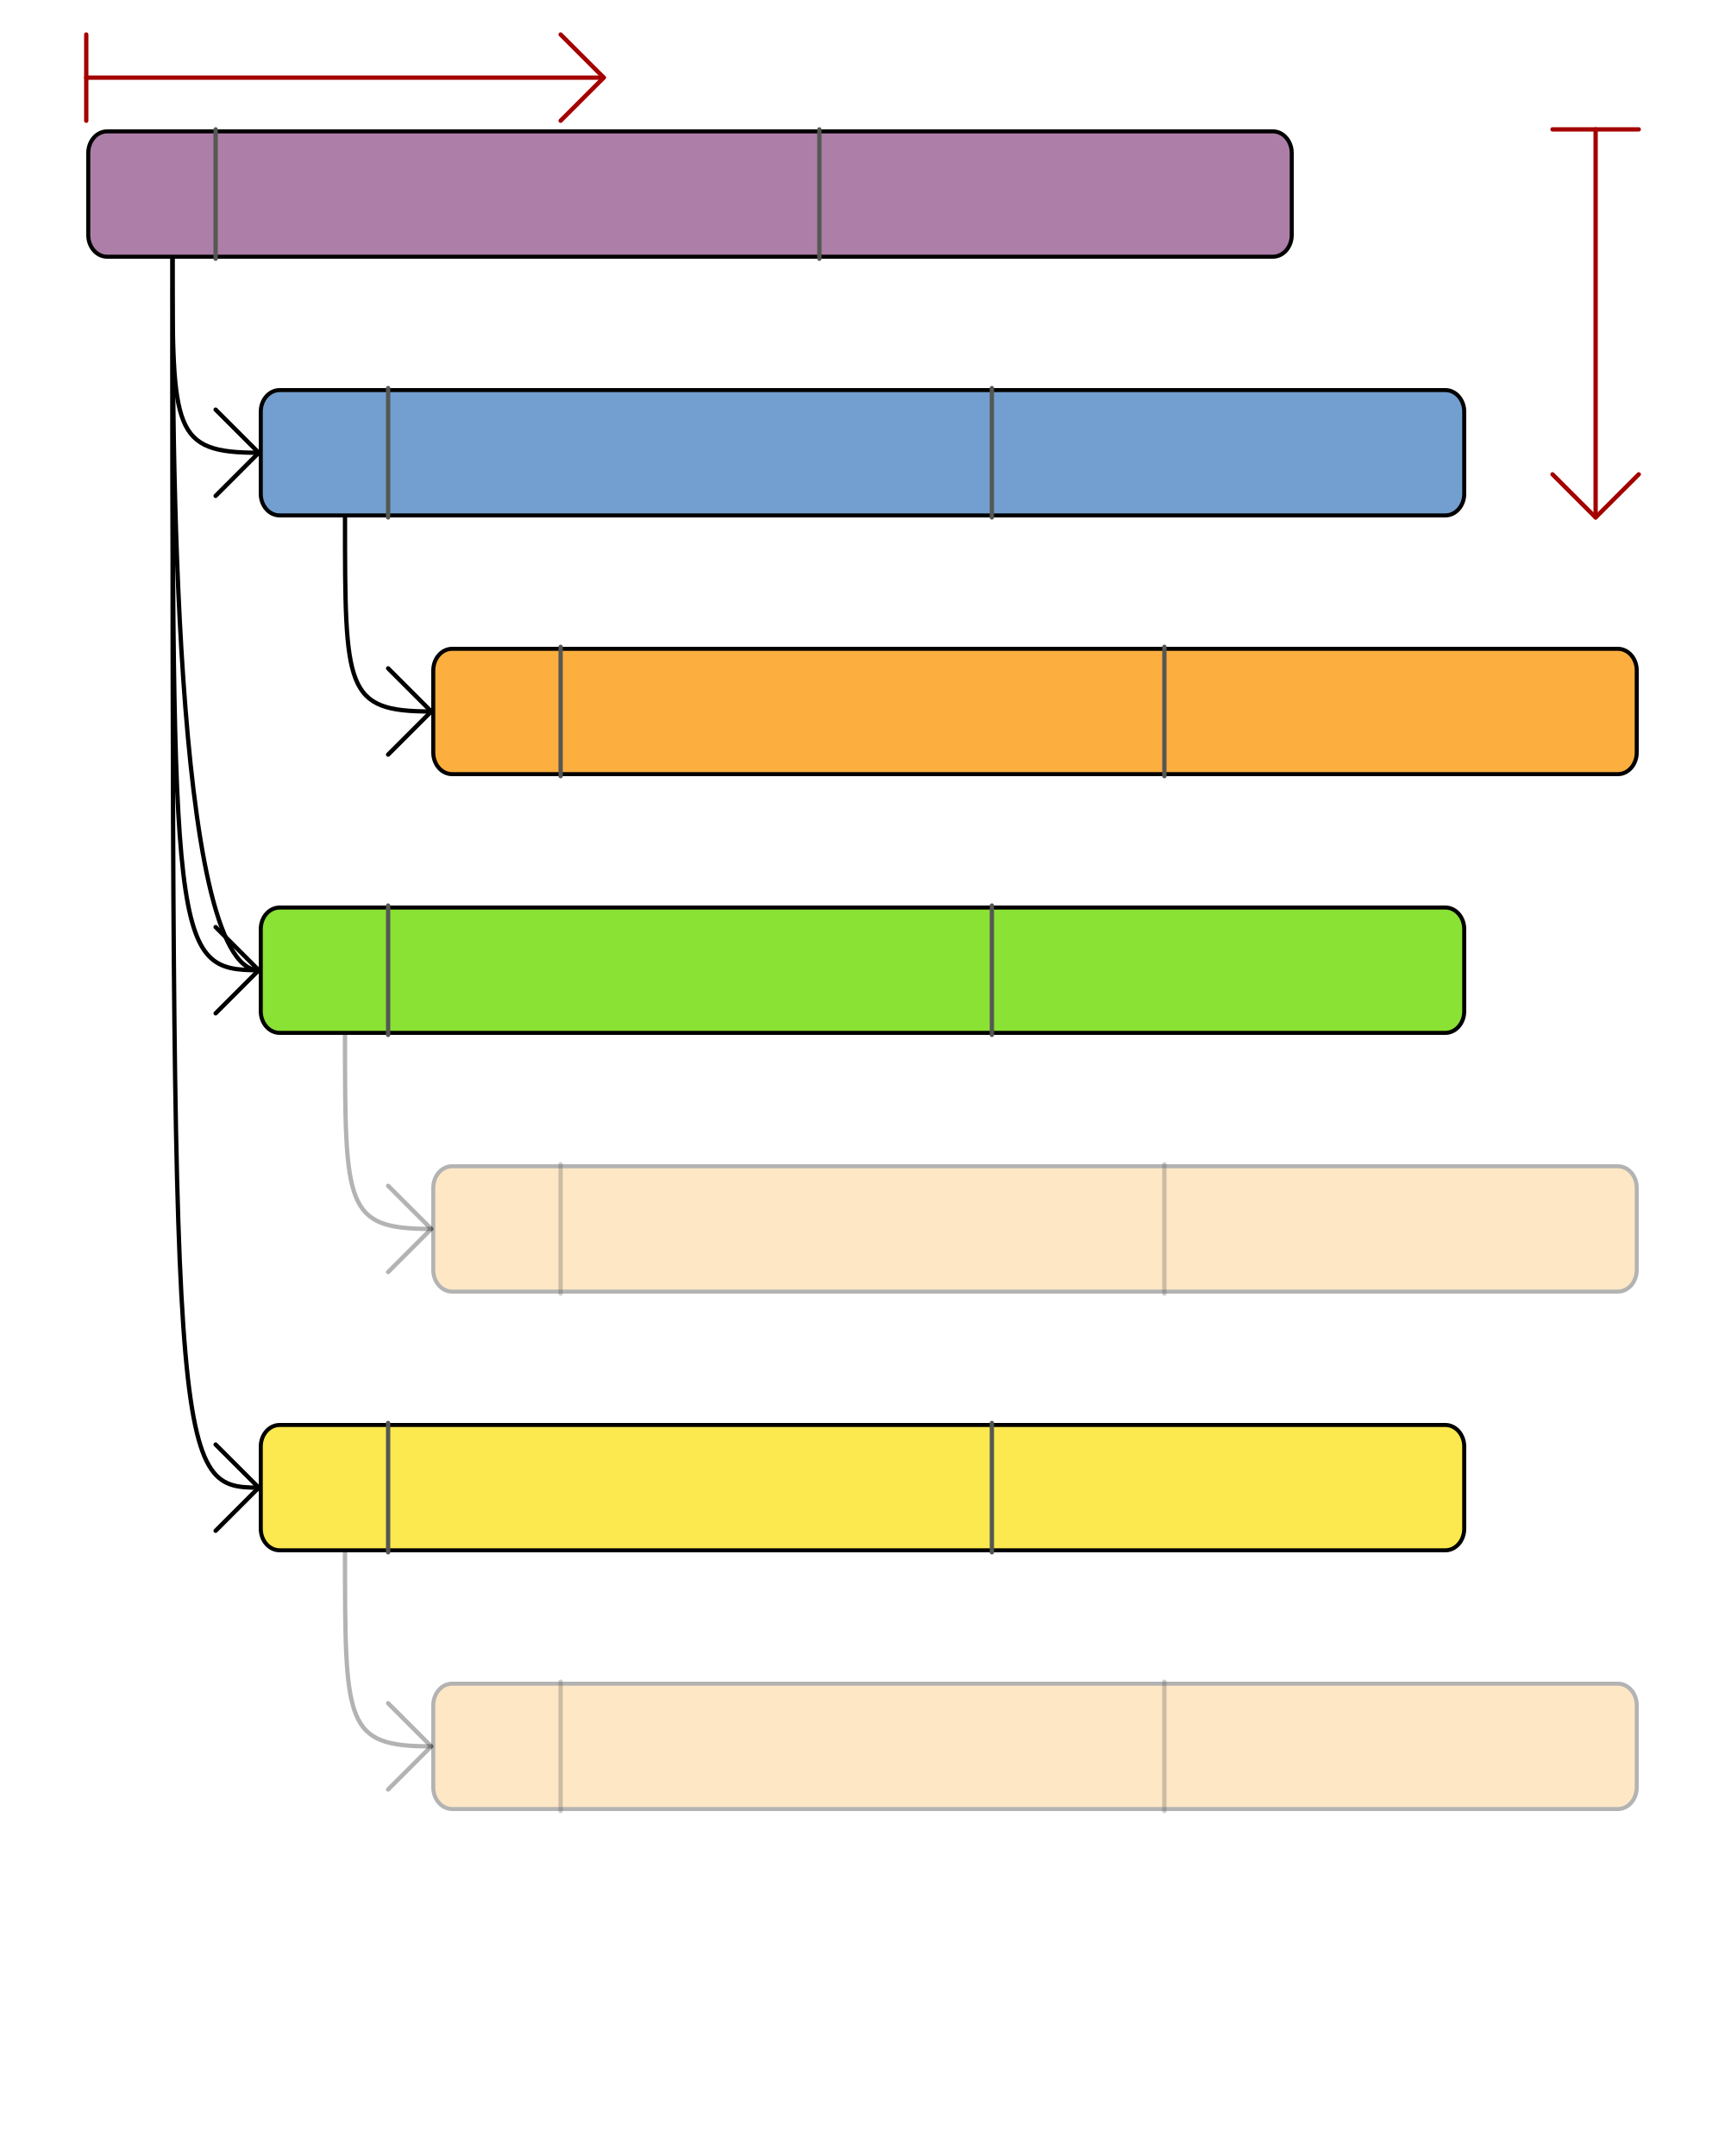
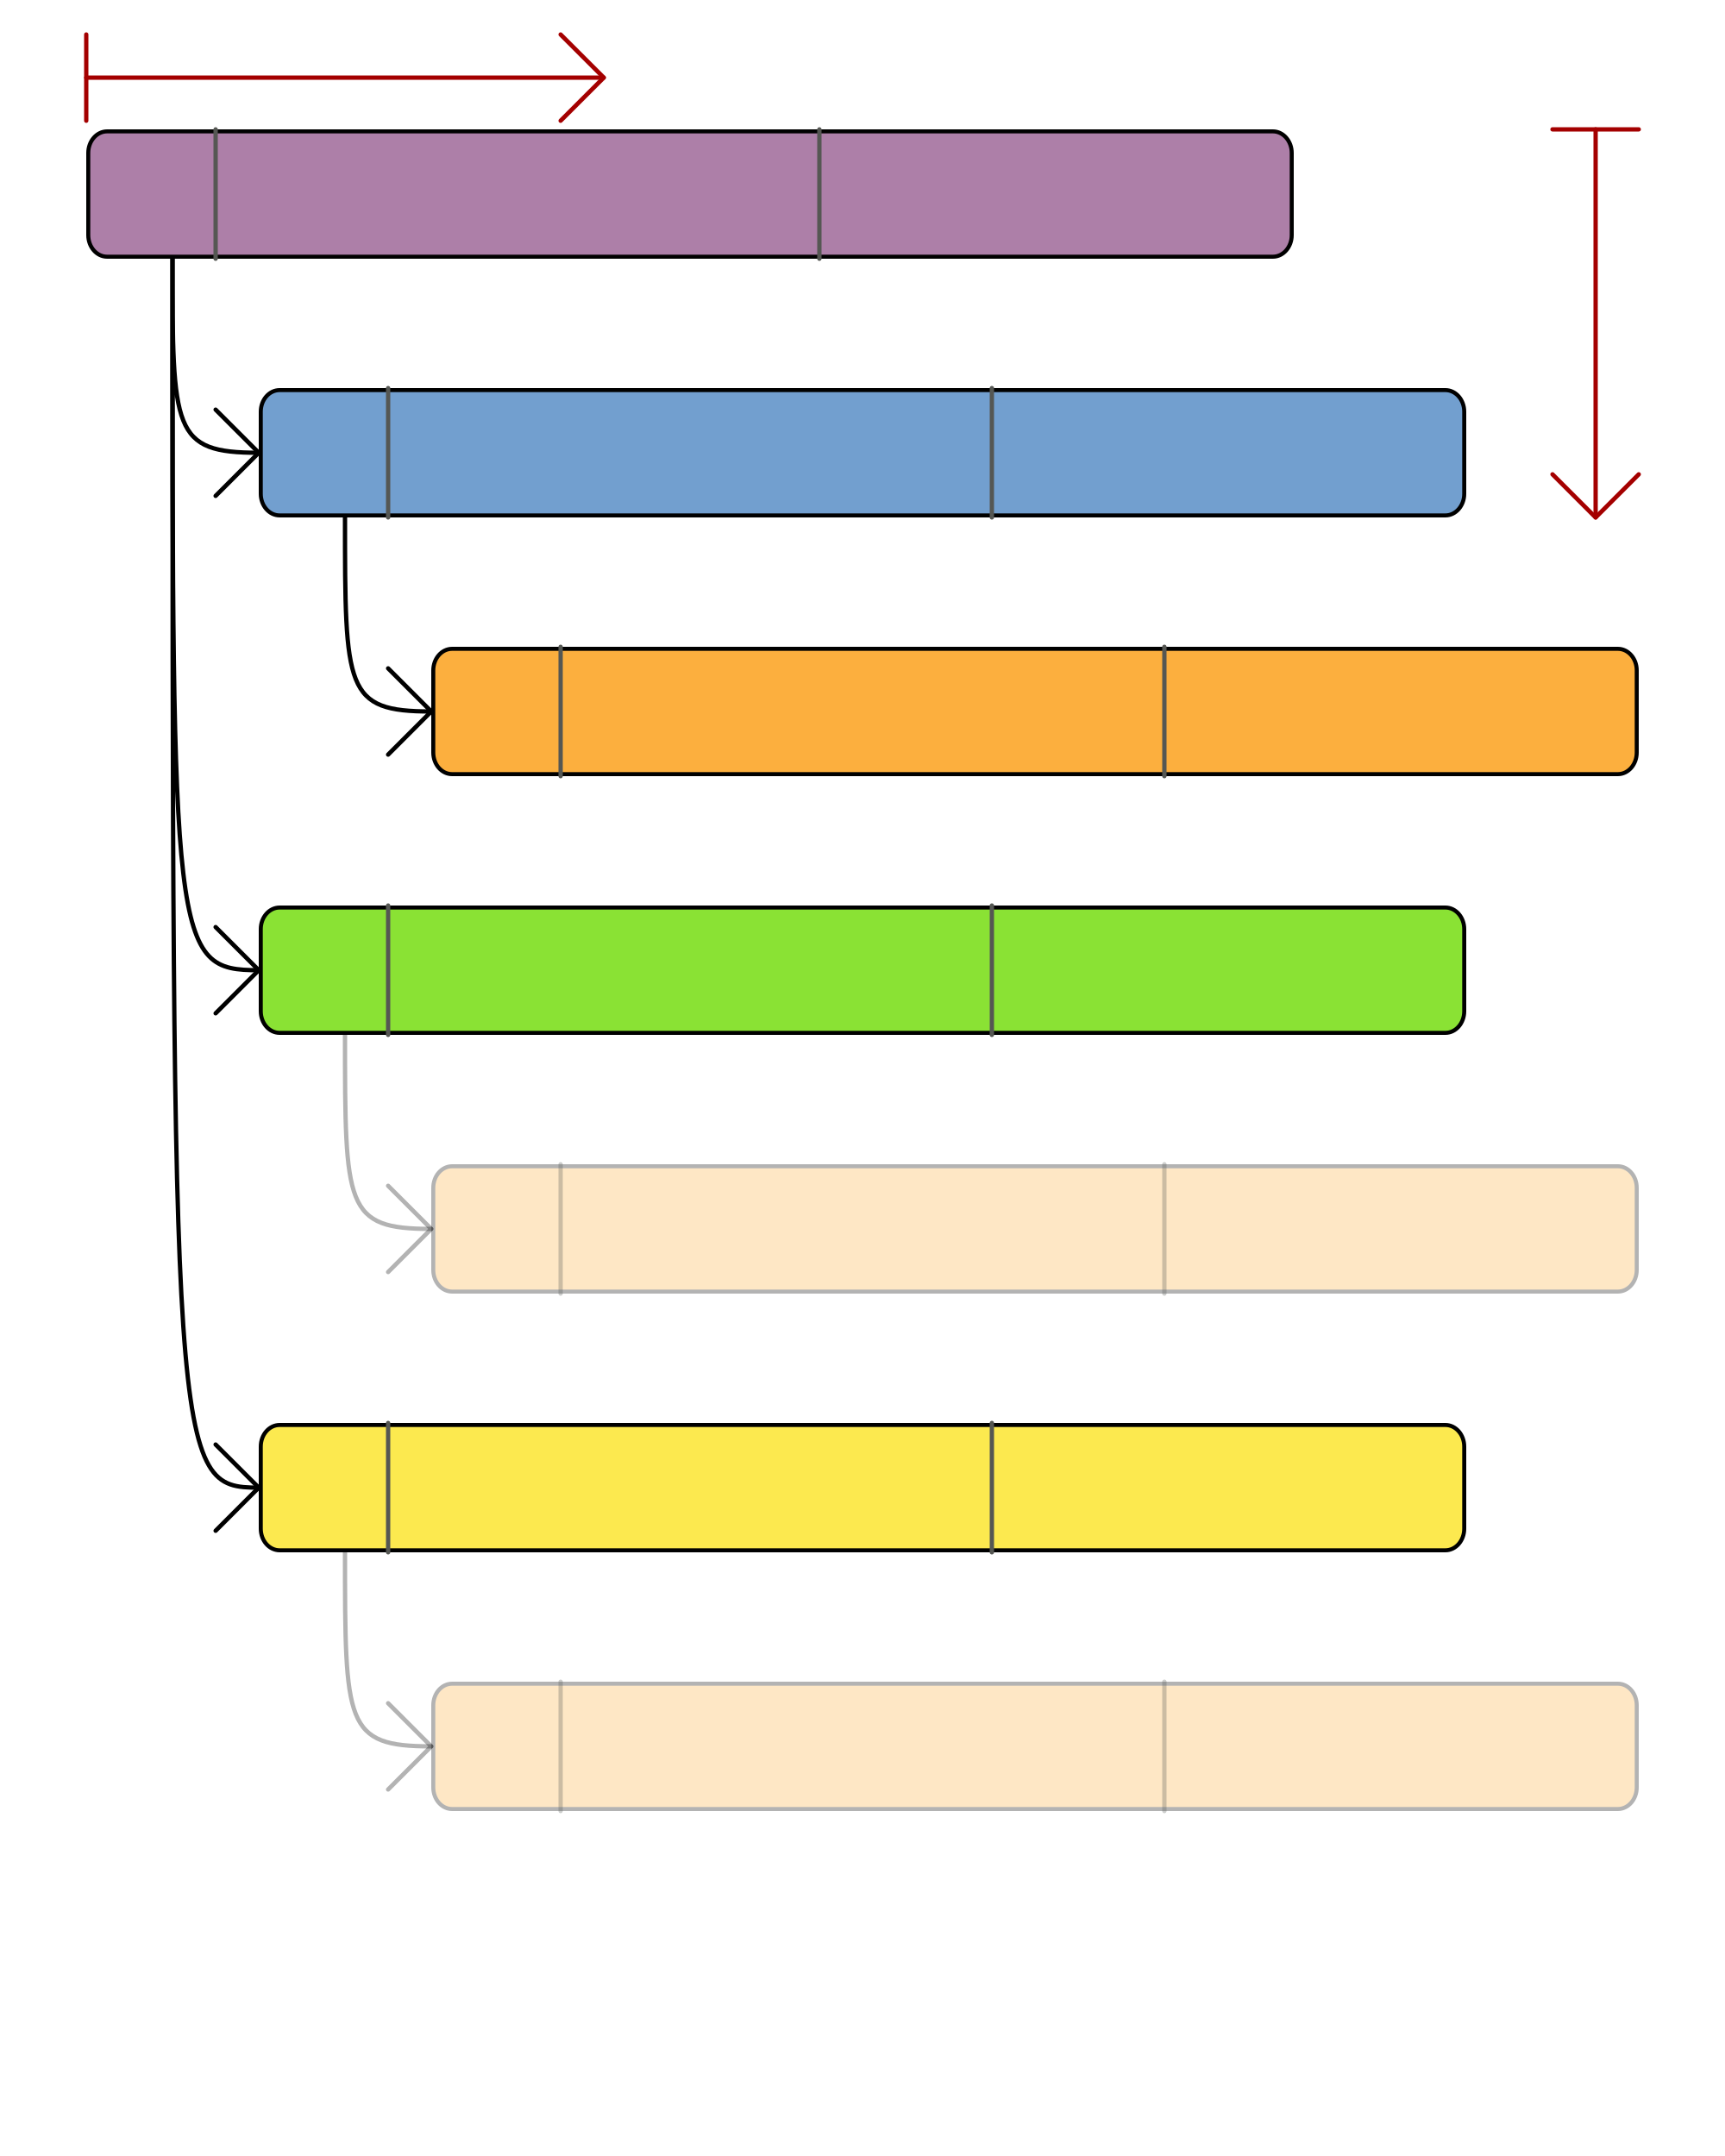
<svg xmlns="http://www.w3.org/2000/svg" width="400" height="500" id="svg2" version="1.1">
  <defs id="defs4">
    </defs>
  <g id="layer1" transform="translate(0,-552.3622)">
    <g id="g3709" transform="translate(0,20)" />
    <flowRoot xml:space="preserve" id="flowRoot4157" style="font-size:40px;font-style:normal;font-weight:normal;line-height:125%;letter-spacing:0px;word-spacing:0px;fill:#000000;fill-opacity:1;stroke:none;font-family:Sans">
      <flowRegion id="flowRegion4159">
        <rect id="rect4161" width="10.955" height="72.472" x="16.011" y="-53.933" />
      </flowRegion>
      <flowPara id="flowPara4163" />
    </flowRoot>
    <flowRoot xml:space="preserve" id="flowRoot3127" style="font-size:12.071px;font-style:normal;font-variant:normal;font-weight:normal;font-stretch:normal;text-align:start;line-height:125%;writing-mode:lr-tb;text-anchor:start;fill:#a40000;fill-opacity:1;stroke:none;font-family:Arial;-inkscape-font-specification:Arial" transform="matrix(1.656899,0,0,1.656899,-290.3938,882.2087)">
      <flowRegion id="flowRegion3129">
        <rect id="rect3131" width="223.309" height="30.177" x="187.334" y="60.446" style="font-size:12.071px;text-align:start;text-anchor:start;fill:#a40000" />
      </flowRegion>
      <flowPara id="flowPara3135">Conflict detected</flowPara>
      <flowPara id="flowPara3105">Highest level wins, then first wins</flowPara>
    </flowRoot>
    <path style="fill:none;stroke:#000000;stroke-width:1px;stroke-linecap:round;stroke-linejoin:round;stroke-opacity:1" d="m 60,657.362 c -20,0 -20,-5 -20,-45 0,160 0,165 20,165" id="path4044" />
    <path style="fill:none;stroke:#000000;stroke-width:1px;stroke-linecap:round;stroke-linejoin:round;stroke-opacity:1" d="m 50,647.362 10,10 -10,10" id="path4048" />
    <path id="path4050" d="m 50,767.362 10,10 -10,10" style="fill:none;stroke:#000000;stroke-width:1px;stroke-linecap:round;stroke-linejoin:round;stroke-opacity:1" />
    <rect ry="5.011" rx="4.374" y="762.83" x="60.468" height="29.064" width="279.064" id="rect3067" style="fill:#8ae234;stroke:#000000;stroke-width:0.936;stroke-linecap:round;stroke-linejoin:round;stroke-miterlimit:4;stroke-dasharray:none" />
    <path id="path3069" d="m 90,762.362 0,30" style="fill:none;stroke:#555753;stroke-width:1px;stroke-linecap:round;stroke-linejoin:round;stroke-opacity:1" />
    <flowRoot transform="matrix(1.656899,0,0,1.656899,-310.3941,642.2086)" style="font-size:12.071px;font-style:normal;font-variant:normal;font-weight:normal;font-stretch:normal;text-align:center;line-height:125%;writing-mode:lr-tb;text-anchor:middle;fill:#000000;fill-opacity:1;stroke:none;font-family:Arial;-inkscape-font-specification:Arial" id="flowRoot3071" xml:space="preserve">
      <flowRegion id="flowRegion3073">
        <rect style="font-size:12.071px" y="72.517" x="223.547" height="18.106" width="18.106" id="rect3075" />
      </flowRegion>
      <flowPara id="flowPara3077">...</flowPara>
    </flowRoot>
    <flowRoot xml:space="preserve" id="flowRoot3079" style="font-size:12.071px;font-style:normal;font-variant:normal;font-weight:normal;font-stretch:normal;text-align:center;line-height:125%;writing-mode:lr-tb;text-anchor:middle;fill:#000000;fill-opacity:1;stroke:none;font-family:Arial;-inkscape-font-specification:Arial" transform="matrix(1.656899,0,0,1.656899,-190.3941,642.2086)">
      <flowRegion id="flowRegion3081">
        <rect id="rect3083" width="84.495" height="18.106" x="169.228" y="72.517" style="font-size:12.071px" />
      </flowRegion>
      <flowPara id="flowPara3085">b</flowPara>
    </flowRoot>
    <path style="fill:none;stroke:#555753;stroke-width:1px;stroke-linecap:round;stroke-linejoin:round;stroke-opacity:1" d="m 230,762.362 0,30" id="path3087" />
    <flowRoot transform="matrix(1.656899,0,0,1.656899,-130.394,642.2086)" style="font-size:12.071px;font-style:normal;font-variant:normal;font-weight:normal;font-stretch:normal;text-align:center;line-height:125%;writing-mode:lr-tb;text-anchor:middle;fill:#000000;fill-opacity:1;stroke:none;font-family:Arial;-inkscape-font-specification:Arial" id="flowRoot3089" xml:space="preserve">
      <flowRegion id="flowRegion3091">
        <rect style="font-size:12.071px" y="72.517" x="217.511" height="18.106" width="66.389" id="rect3093" />
      </flowRegion>
      <flowPara id="flowPara3095">1.0.0</flowPara>
    </flowRoot>
    <rect style="fill:#fcaf3e;stroke:#000000;stroke-width:0.936;stroke-linecap:round;stroke-linejoin:round;stroke-miterlimit:4;stroke-dasharray:none;opacity:0.3" id="rect3099" width="279.064" height="29.064" x="100.468" y="822.83" rx="4.374" ry="5.011" />
    <path style="fill:none;stroke:#555753;stroke-width:1px;stroke-linecap:round;stroke-linejoin:round;stroke-opacity:1;opacity:0.3" d="m 130,822.362 0,30" id="path3101" />
    <flowRoot xml:space="preserve" id="flowRoot3103" style="font-size:12.071px;font-style:normal;font-variant:normal;font-weight:normal;font-stretch:normal;text-align:center;line-height:125%;writing-mode:lr-tb;text-anchor:middle;fill:#000000;fill-opacity:1;stroke:none;font-family:Arial;-inkscape-font-specification:Arial;opacity:0.3" transform="matrix(1.656899,0,0,1.656899,-270.3941,702.2086)">
      <flowRegion id="flowRegion3105">
        <rect id="rect3107" width="18.106" height="18.106" x="223.547" y="72.517" style="font-size:12.071px" />
      </flowRegion>
      <flowPara id="flowPara3109">...</flowPara>
    </flowRoot>
    <flowRoot transform="matrix(1.656899,0,0,1.656899,-150.3941,702.2086)" style="font-size:12.071px;font-style:normal;font-variant:normal;font-weight:normal;font-stretch:normal;text-align:center;line-height:125%;writing-mode:lr-tb;text-anchor:middle;fill:#000000;fill-opacity:1;stroke:none;font-family:Arial;-inkscape-font-specification:Arial;opacity:0.3" id="flowRoot3111" xml:space="preserve">
      <flowRegion id="flowRegion3113">
        <rect style="font-size:12.071px" y="72.517" x="169.228" height="18.106" width="84.495" id="rect3115" />
      </flowRegion>
      <flowPara id="flowPara3117">drools-core</flowPara>
    </flowRoot>
    <path id="path3119" d="m 270,822.362 0,30" style="fill:none;stroke:#555753;stroke-width:1px;stroke-linecap:round;stroke-linejoin:round;stroke-opacity:1;opacity:0.3" />
    <flowRoot xml:space="preserve" id="flowRoot3121" style="font-size:12.071px;font-style:normal;font-variant:normal;font-weight:normal;font-stretch:normal;text-align:center;line-height:125%;writing-mode:lr-tb;text-anchor:middle;fill:#000000;fill-opacity:1;stroke:none;font-family:Arial;-inkscape-font-specification:Arial;opacity:0.3" transform="matrix(1.656899,0,0,1.656899,-90.39405,702.2086)">
      <flowRegion id="flowRegion3123">
        <rect id="rect3125" width="66.389" height="18.106" x="217.511" y="72.517" style="font-size:12.071px" />
      </flowRegion>
      <flowPara id="flowPara3127">5.2.0.M2</flowPara>
    </flowRoot>
    <rect style="fill:#729fcf;stroke:#000000;stroke-width:0.936;stroke-linecap:round;stroke-linejoin:round;stroke-miterlimit:4;stroke-dasharray:none" id="rect3129" width="279.064" height="29.064" x="60.468" y="642.83" rx="4.374" ry="5.011" />
    <path style="fill:none;stroke:#555753;stroke-width:1px;stroke-linecap:round;stroke-linejoin:round;stroke-opacity:1" d="m 90,642.362 0,30" id="path3131" />
    <flowRoot xml:space="preserve" id="flowRoot3133" style="font-size:12.071px;font-style:normal;font-variant:normal;font-weight:normal;font-stretch:normal;text-align:center;line-height:125%;writing-mode:lr-tb;text-anchor:middle;fill:#000000;fill-opacity:1;stroke:none;font-family:Arial;-inkscape-font-specification:Arial" transform="matrix(1.656899,0,0,1.656899,-310.3941,522.2086)">
      <flowRegion id="flowRegion3135">
        <rect id="rect3137" width="18.106" height="18.106" x="223.547" y="72.517" style="font-size:12.071px" />
      </flowRegion>
      <flowPara id="flowPara3139">...</flowPara>
    </flowRoot>
    <flowRoot transform="matrix(1.656899,0,0,1.656899,-190.3941,522.2086)" style="font-size:12.071px;font-style:normal;font-variant:normal;font-weight:normal;font-stretch:normal;text-align:center;line-height:125%;writing-mode:lr-tb;text-anchor:middle;fill:#000000;fill-opacity:1;stroke:none;font-family:Arial;-inkscape-font-specification:Arial" id="flowRoot3141" xml:space="preserve">
      <flowRegion id="flowRegion3143">
        <rect style="font-size:12.071px" y="72.517" x="169.228" height="18.106" width="84.495" id="rect3145" />
      </flowRegion>
      <flowPara id="flowPara3147">a</flowPara>
    </flowRoot>
    <path id="path3149" d="m 230,642.362 0,30" style="fill:none;stroke:#555753;stroke-width:1px;stroke-linecap:round;stroke-linejoin:round;stroke-opacity:1" />
    <flowRoot xml:space="preserve" id="flowRoot4024" style="font-size:7.242px;font-style:normal;font-variant:normal;font-weight:normal;font-stretch:normal;text-align:end;line-height:125%;writing-mode:lr-tb;text-anchor:end;fill:#a40000;fill-opacity:1;stroke:none;font-family:Arial;-inkscape-font-specification:Arial" transform="matrix(1.656899,0,0,1.656899,-260.3826,612.5034)">
      <flowRegion id="flowRegion4026">
        <rect id="rect4028" width="168.708" height="12.353" x="169.504" y="-0.368" style="font-size:7.242px;text-align:end;text-anchor:end;fill:#a40000" />
      </flowRegion>
      <flowPara id="flowPara4030">level  0, index 0</flowPara>
    </flowRoot>
    <flowRoot xml:space="preserve" id="flowRoot3151" style="font-size:12.071px;font-style:normal;font-variant:normal;font-weight:normal;font-stretch:normal;text-align:center;line-height:125%;writing-mode:lr-tb;text-anchor:middle;fill:#000000;fill-opacity:1;stroke:none;font-family:Arial;-inkscape-font-specification:Arial" transform="matrix(1.656899,0,0,1.656899,-130.394,522.2086)">
      <flowRegion id="flowRegion3153">
        <rect id="rect3155" width="66.389" height="18.106" x="217.511" y="72.517" style="font-size:12.071px" />
      </flowRegion>
      <flowPara id="flowPara3157">1.0.0</flowPara>
    </flowRoot>
    <flowRoot transform="matrix(1.656899,0,0,1.656899,-220.3829,672.5031)" style="font-size:7.242px;font-style:normal;font-variant:normal;font-weight:normal;font-stretch:normal;text-align:end;line-height:125%;writing-mode:lr-tb;text-anchor:end;fill:#a40000;fill-opacity:1;stroke:none;font-family:Arial;-inkscape-font-specification:Arial" id="flowRoot3120" xml:space="preserve">
      <flowRegion id="flowRegion3122">
        <rect style="font-size:7.242px;text-align:end;text-anchor:end;fill:#a40000" y="-0.368" x="169.504" height="12.353" width="168.708" id="rect3124" />
      </flowRegion>
      <flowPara id="flowPara3126">level  -1, index 1</flowPara>
    </flowRoot>
    <rect ry="5.011" rx="4.374" y="702.83" x="100.468" height="29.064" width="279.064" id="rect3159" style="fill:#fcaf3e;stroke:#000000;stroke-width:0.936;stroke-linecap:round;stroke-linejoin:round;stroke-miterlimit:4;stroke-dasharray:none" />
    <flowRoot transform="matrix(1.656899,0,0,1.656899,-180.3829,732.5031)" style="font-size:7.242px;font-style:normal;font-variant:normal;font-weight:normal;font-stretch:normal;text-align:end;line-height:125%;writing-mode:lr-tb;text-anchor:end;fill:#a40000;fill-opacity:1;stroke:none;font-family:Arial;-inkscape-font-specification:Arial" id="flowRoot3136" xml:space="preserve">
      <flowRegion id="flowRegion3138">
        <rect style="font-size:7.242px;text-align:end;text-anchor:end;fill:#a40000" y="-0.085" x="169.221" height="12.071" width="168.99" id="rect3140" />
      </flowRegion>
      <flowPara id="flowPara3142">level  -2, index 2</flowPara>
    </flowRoot>
    <path id="path3161" d="m 130,702.362 0,30" style="fill:none;stroke:#555753;stroke-width:1px;stroke-linecap:round;stroke-linejoin:round;stroke-opacity:1" />
    <flowRoot xml:space="preserve" id="flowRoot3156" style="font-size:7.242px;font-style:normal;font-variant:normal;font-weight:normal;font-stretch:normal;text-align:end;line-height:125%;writing-mode:lr-tb;text-anchor:end;fill:#a40000;fill-opacity:1;stroke:none;font-family:Arial;-inkscape-font-specification:Arial" transform="matrix(1.656899,0,0,1.656899,-220.3829,792.5034)">
      <flowRegion id="flowRegion3158">
        <rect id="rect3160" width="168.708" height="12.353" x="169.504" y="-0.368" style="font-size:7.242px;text-align:end;text-anchor:end;fill:#a40000" />
      </flowRegion>
      <flowPara id="flowPara3162">level  -1, index 3</flowPara>
    </flowRoot>
    <flowRoot transform="matrix(1.656899,0,0,1.656899,-270.3941,582.2086)" style="font-size:12.071px;font-style:normal;font-variant:normal;font-weight:normal;font-stretch:normal;text-align:center;line-height:125%;writing-mode:lr-tb;text-anchor:middle;fill:#000000;fill-opacity:1;stroke:none;font-family:Arial;-inkscape-font-specification:Arial" id="flowRoot3163" xml:space="preserve">
      <flowRegion id="flowRegion3165">
        <rect style="font-size:12.071px" y="72.517" x="223.547" height="18.106" width="18.106" id="rect3167" />
      </flowRegion>
      <flowPara id="flowPara3169">...</flowPara>
    </flowRoot>
    <flowRoot xml:space="preserve" id="flowRoot3164" style="font-size:7.242px;font-style:normal;font-variant:normal;font-weight:normal;font-stretch:normal;text-align:end;line-height:125%;writing-mode:lr-tb;text-anchor:end;fill:#a40000;fill-opacity:1;stroke:none;font-family:Arial;-inkscape-font-specification:Arial" transform="matrix(1.656899,0,0,1.656899,-180.3829,852.5034)">
      <flowRegion id="flowRegion3166">
        <rect id="rect3168" width="168.99" height="12.071" x="169.221" y="-0.085" style="font-size:7.242px;text-align:end;text-anchor:end;fill:#a40000" />
      </flowRegion>
      <flowPara id="flowPara3170">level  -2, index 4</flowPara>
    </flowRoot>
    <flowRoot xml:space="preserve" id="flowRoot3171" style="font-size:12.071px;font-style:normal;font-variant:normal;font-weight:normal;font-stretch:normal;text-align:center;line-height:125%;writing-mode:lr-tb;text-anchor:middle;fill:#000000;fill-opacity:1;stroke:none;font-family:Arial;-inkscape-font-specification:Arial" transform="matrix(1.656899,0,0,1.656899,-150.3941,582.2086)">
      <flowRegion id="flowRegion3173">
        <rect id="rect3175" width="84.495" height="18.106" x="169.228" y="72.517" style="font-size:12.071px" />
      </flowRegion>
      <flowPara id="flowPara3177">drools-core</flowPara>
    </flowRoot>
    <path style="color:#000000;fill:none;stroke:#a40000;stroke-width:1px;stroke-linecap:round;stroke-linejoin:round;stroke-miterlimit:4;stroke-opacity:1;stroke-dasharray:none;stroke-dashoffset:0;marker:none;visibility:visible;display:inline;overflow:visible;enable-background:accumulate" d="m 20,570.362 120,0" id="path3105" />
    <path style="fill:none;stroke:#555753;stroke-width:1px;stroke-linecap:round;stroke-linejoin:round;stroke-opacity:1" d="m 270,702.362 0,30" id="path3179" />
    <path style="color:#000000;fill:none;stroke:#a40000;stroke-width:1px;stroke-linecap:round;stroke-linejoin:round;stroke-miterlimit:4;stroke-opacity:1;stroke-dasharray:none;stroke-dashoffset:0;marker:none;visibility:visible;display:inline;overflow:visible;enable-background:accumulate" d="m 20,560.362 0,20" id="path3107" />
    <flowRoot transform="matrix(1.656899,0,0,1.656899,-90.39405,582.2086)" style="font-size:12.071px;font-style:normal;font-variant:normal;font-weight:normal;font-stretch:normal;text-align:center;line-height:125%;writing-mode:lr-tb;text-anchor:middle;fill:#000000;fill-opacity:1;stroke:none;font-family:Arial;-inkscape-font-specification:Arial" id="flowRoot3181" xml:space="preserve">
      <flowRegion id="flowRegion3183">
        <rect style="font-size:12.071px" y="72.517" x="217.511" height="18.106" width="66.389" id="rect3185" />
      </flowRegion>
      <flowPara id="flowPara3187">5.2.0.CR1</flowPara>
    </flowRoot>
    <path style="color:#000000;fill:none;stroke:#a40000;stroke-width:1px;stroke-linecap:round;stroke-linejoin:round;stroke-miterlimit:4;stroke-opacity:1;stroke-dasharray:none;stroke-dashoffset:0;marker:none;visibility:visible;display:inline;overflow:visible;enable-background:accumulate" d="m 130,560.362 10,10 -10,10" id="path3109" />
    <path id="path3189" d="m 100,717.362 c -20,0 -20,-5 -20,-45" style="fill:none;stroke:#000000;stroke-width:1px;stroke-linecap:round;stroke-linejoin:round;stroke-opacity:1" />
    <flowRoot transform="matrix(1.656899,0,0,1.656899,-490.3943,548.7087)" style="font-size:7.242px;font-style:normal;font-variant:normal;font-weight:normal;font-stretch:normal;text-align:center;line-height:125%;writing-mode:lr-tb;text-anchor:middle;fill:#a40000;fill-opacity:1;stroke:none;font-family:Arial;-inkscape-font-specification:Arial" id="flowRoot3879" xml:space="preserve">
      <flowRegion id="flowRegion3881">
        <rect style="font-size:7.242px;text-align:center;text-anchor:middle;fill:#a40000" y="0.998" x="308.042" height="12.071" width="72.424" id="rect3883" />
      </flowRegion>
      <flowPara id="flowPara3885">level</flowPara>
    </flowRoot>
    <path id="path3191" d="m 90,707.362 10,10 -10,10" style="fill:none;stroke:#000000;stroke-width:1px;stroke-linecap:round;stroke-linejoin:round;stroke-opacity:1" />
    <path style="color:#000000;fill:none;stroke:#a40000;stroke-width:1px;stroke-linecap:round;stroke-linejoin:round;stroke-miterlimit:4;stroke-opacity:1;stroke-dasharray:none;stroke-dashoffset:0;marker:none;visibility:visible;display:inline;overflow:visible;enable-background:accumulate" d="m 380,30 -20,0" id="path3145" transform="translate(0,552.3622)" />
    <path style="fill:none;stroke:#000000;stroke-width:1px;stroke-linecap:round;stroke-linejoin:round;stroke-opacity:1;opacity:0.3" d="m 100,837.362 c -20,0 -20,-5 -20,-45" id="path3195" />
    <path style="color:#000000;fill:none;stroke:#a40000;stroke-width:1px;stroke-linecap:round;stroke-linejoin:round;stroke-miterlimit:4;stroke-opacity:1;stroke-dasharray:none;stroke-dashoffset:0;marker:none;visibility:visible;display:inline;overflow:visible;enable-background:accumulate" d="m 370,30 0,90" id="path3147" transform="translate(0,552.3622)" />
    <path style="fill:none;stroke:#000000;stroke-width:1px;stroke-linecap:round;stroke-linejoin:round;stroke-opacity:1;opacity:0.3" d="m 90,827.362 10,10 -10,10" id="path3197" />
    <path style="color:#000000;fill:none;stroke:#a40000;stroke-width:1px;stroke-linecap:round;stroke-linejoin:round;stroke-miterlimit:4;stroke-opacity:1;stroke-dasharray:none;stroke-dashoffset:0;marker:none;visibility:visible;display:inline;overflow:visible;enable-background:accumulate" d="m 380,110 -10,10 -10,-10" id="path3150" transform="translate(0,552.3622)" />
    <rect ry="5.011" rx="4.374" y="582.83" x="20.468" height="29.064" width="279.064" id="rect3199" style="fill:#ad7fa8;stroke:#000000;stroke-width:0.936;stroke-linecap:round;stroke-linejoin:round;stroke-miterlimit:4;stroke-dasharray:none" />
    <flowRoot xml:space="preserve" id="flowRoot3920" style="font-size:7.242px;font-style:normal;font-variant:normal;font-weight:normal;font-stretch:normal;text-align:center;line-height:125%;writing-mode:lr-tb;text-anchor:middle;fill:#a40000;fill-opacity:1;stroke:none;font-family:Arial;-inkscape-font-specification:Arial" transform="matrix(0,1.656899,-1.656899,0,367.0388,23.57692)">
      <flowRegion id="flowRegion3922">
        <rect id="rect3924" width="54.318" height="12.071" x="337.248" y="-13.858" style="font-size:7.242px;text-align:center;text-anchor:middle;fill:#a40000" />
      </flowRegion>
      <flowPara id="flowPara3926">index</flowPara>
    </flowRoot>
    <path id="path3201" d="m 50,582.362 0,30" style="fill:none;stroke:#555753;stroke-width:1px;stroke-linecap:round;stroke-linejoin:round;stroke-opacity:1" />
    <flowRoot transform="matrix(1.656899,0,0,1.656899,-350.3941,460.2087)" style="font-size:12.071px;font-style:normal;font-variant:normal;font-weight:normal;font-stretch:normal;text-align:center;line-height:125%;writing-mode:lr-tb;text-anchor:middle;fill:#000000;fill-opacity:1;stroke:none;font-family:Arial;-inkscape-font-specification:Arial" id="flowRoot3203" xml:space="preserve">
      <flowRegion id="flowRegion3205">
        <rect style="font-size:12.071px" y="72.517" x="223.547" height="18.106" width="18.106" id="rect3207" />
      </flowRegion>
      <flowPara id="flowPara3209">...</flowPara>
    </flowRoot>
    <flowRoot xml:space="preserve" id="flowRoot3211" style="font-size:12.071px;font-style:normal;font-variant:normal;font-weight:normal;font-stretch:normal;text-align:center;line-height:125%;writing-mode:lr-tb;text-anchor:middle;fill:#000000;fill-opacity:1;stroke:none;font-family:Arial;-inkscape-font-specification:Arial" transform="matrix(1.656899,0,0,1.656899,-230.3941,460.2087)">
      <flowRegion id="flowRegion3213">
        <rect id="rect3215" width="84.495" height="18.106" x="169.228" y="72.517" style="font-size:12.071px" />
      </flowRegion>
      <flowPara id="flowPara3217">myproject</flowPara>
    </flowRoot>
    <path style="fill:none;stroke:#555753;stroke-width:1px;stroke-linecap:round;stroke-linejoin:round;stroke-opacity:1" d="m 190,582.362 0,30" id="path3219" />
    <flowRoot transform="matrix(1.656899,0,0,1.656899,-170.394,462.2086)" style="font-size:12.071px;font-style:normal;font-variant:normal;font-weight:normal;font-stretch:normal;text-align:center;line-height:125%;writing-mode:lr-tb;text-anchor:middle;fill:#000000;fill-opacity:1;stroke:none;font-family:Arial;-inkscape-font-specification:Arial" id="flowRoot3221" xml:space="preserve">
      <flowRegion id="flowRegion3223">
        <rect style="font-size:12.071px" y="72.517" x="217.511" height="18.106" width="66.389" id="rect3225" />
      </flowRegion>
      <flowPara id="flowPara3227">1.0.0</flowPara>
    </flowRoot>
-     <path id="path3102" d="m 60,777.362 c -20,0 -20,-125 -20,-165 0,280 0,285 20,285" style="fill:none;stroke:#000000;stroke-width:1px;stroke-linecap:round;stroke-linejoin:round;stroke-opacity:1" />
+     <path id="path3102" d="m 40,612.362 c 0,280 0,285 20,285" style="fill:none;stroke:#000000;stroke-width:1px;stroke-linecap:round;stroke-linejoin:round;stroke-opacity:1" />
    <path style="fill:none;stroke:#000000;stroke-width:1px;stroke-linecap:round;stroke-linejoin:round;stroke-opacity:1" d="m 50,887.362 10,10 -10,10" id="path3104" />
    <rect style="fill:#fce94f;stroke:#000000;stroke-width:0.936;stroke-linecap:round;stroke-linejoin:round;stroke-miterlimit:4;stroke-dasharray:none" id="rect3106" width="279.064" height="29.064" x="60.468" y="882.83" rx="4.374" ry="5.011" />
    <path style="fill:none;stroke:#555753;stroke-width:1px;stroke-linecap:round;stroke-linejoin:round;stroke-opacity:1" d="m 90,882.362 0,30" id="path3108" />
    <flowRoot xml:space="preserve" id="flowRoot3110" style="font-size:12.071px;font-style:normal;font-variant:normal;font-weight:normal;font-stretch:normal;text-align:center;line-height:125%;writing-mode:lr-tb;text-anchor:middle;fill:#000000;fill-opacity:1;stroke:none;font-family:Arial;-inkscape-font-specification:Arial" transform="matrix(1.656899,0,0,1.656899,-310.3941,762.2087)">
      <flowRegion id="flowRegion3112">
        <rect id="rect3114" width="18.106" height="18.106" x="223.547" y="72.517" style="font-size:12.071px" />
      </flowRegion>
      <flowPara id="flowPara3116">...</flowPara>
    </flowRoot>
    <flowRoot transform="matrix(1.656899,0,0,1.656899,-190.3941,762.2086)" style="font-size:12.071px;font-style:normal;font-variant:normal;font-weight:normal;font-stretch:normal;text-align:center;line-height:125%;writing-mode:lr-tb;text-anchor:middle;fill:#000000;fill-opacity:1;stroke:none;font-family:Arial;-inkscape-font-specification:Arial" id="flowRoot3118" xml:space="preserve">
      <flowRegion id="flowRegion3120">
        <rect style="font-size:12.071px" y="72.517" x="169.228" height="18.106" width="84.495" id="rect3122" />
      </flowRegion>
      <flowPara id="flowPara3124">c</flowPara>
    </flowRoot>
    <path id="path3126" d="m 230,882.362 0,30" style="fill:none;stroke:#555753;stroke-width:1px;stroke-linecap:round;stroke-linejoin:round;stroke-opacity:1" />
    <flowRoot xml:space="preserve" id="flowRoot3128" style="font-size:12.071px;font-style:normal;font-variant:normal;font-weight:normal;font-stretch:normal;text-align:center;line-height:125%;writing-mode:lr-tb;text-anchor:middle;fill:#000000;fill-opacity:1;stroke:none;font-family:Arial;-inkscape-font-specification:Arial" transform="matrix(1.656899,0,0,1.656899,-130.394,762.2086)">
      <flowRegion id="flowRegion3130">
        <rect id="rect3132" width="66.389" height="18.106" x="217.511" y="72.517" style="font-size:12.071px" />
      </flowRegion>
      <flowPara id="flowPara3134">1.0.0</flowPara>
    </flowRoot>
    <rect ry="5.011" rx="4.374" y="942.83" x="100.468" height="29.064" width="279.064" id="rect3136" style="fill:#fcaf3e;stroke:#000000;stroke-width:0.936;stroke-linecap:round;stroke-linejoin:round;stroke-miterlimit:4;stroke-dasharray:none;opacity:0.3" />
    <path id="path3138" d="m 130,942.362 0,30" style="fill:none;stroke:#555753;stroke-width:1px;stroke-linecap:round;stroke-linejoin:round;stroke-opacity:1;opacity:0.3" />
    <flowRoot transform="matrix(1.656899,0,0,1.656899,-270.3941,822.2086)" style="font-size:12.071px;font-style:normal;font-variant:normal;font-weight:normal;font-stretch:normal;text-align:center;line-height:125%;writing-mode:lr-tb;text-anchor:middle;fill:#000000;fill-opacity:1;stroke:none;font-family:Arial;-inkscape-font-specification:Arial;opacity:0.3" id="flowRoot3140" xml:space="preserve">
      <flowRegion id="flowRegion3142">
        <rect style="font-size:12.071px" y="72.517" x="223.547" height="18.106" width="18.106" id="rect3144" />
      </flowRegion>
      <flowPara id="flowPara3146">...</flowPara>
    </flowRoot>
    <flowRoot xml:space="preserve" id="flowRoot3148" style="font-size:12.071px;font-style:normal;font-variant:normal;font-weight:normal;font-stretch:normal;text-align:center;line-height:125%;writing-mode:lr-tb;text-anchor:middle;fill:#000000;fill-opacity:1;stroke:none;font-family:Arial;-inkscape-font-specification:Arial;opacity:0.3" transform="matrix(1.656899,0,0,1.656899,-150.3941,822.2086)">
      <flowRegion id="flowRegion3150">
        <rect id="rect3152" width="84.495" height="18.106" x="169.228" y="72.517" style="font-size:12.071px" />
      </flowRegion>
      <flowPara id="flowPara3154">drools-core</flowPara>
    </flowRoot>
    <path style="fill:none;stroke:#555753;stroke-width:1px;stroke-linecap:round;stroke-linejoin:round;stroke-opacity:1;opacity:0.3" d="m 270,942.362 0,30" id="path3156" />
    <flowRoot transform="matrix(1.656899,0,0,1.656899,-90.39405,822.2086)" style="font-size:12.071px;font-style:normal;font-variant:normal;font-weight:normal;font-stretch:normal;text-align:center;line-height:125%;writing-mode:lr-tb;text-anchor:middle;fill:#000000;fill-opacity:1;stroke:none;font-family:Arial;-inkscape-font-specification:Arial;opacity:0.3" id="flowRoot3158" xml:space="preserve">
      <flowRegion id="flowRegion3160">
        <rect style="font-size:12.071px" y="72.517" x="217.511" height="18.106" width="66.389" id="rect3162" />
      </flowRegion>
      <flowPara id="flowPara3164">5.2.0.Final</flowPara>
    </flowRoot>
    <path id="path3166" d="m 100,957.362 c -20,0 -20,-5 -20,-45" style="fill:none;stroke:#000000;stroke-width:1px;stroke-linecap:round;stroke-linejoin:round;stroke-opacity:1;opacity:0.3" />
    <path id="path3168" d="m 90,947.362 10,10 -10,10" style="fill:none;stroke:#000000;stroke-width:1px;stroke-linecap:round;stroke-linejoin:round;stroke-opacity:1;opacity:0.3" />
    <flowRoot transform="matrix(1.656899,0,0,1.656899,-220.3829,912.5034)" style="font-size:7.242px;font-style:normal;font-variant:normal;font-weight:normal;font-stretch:normal;text-align:end;line-height:125%;writing-mode:lr-tb;text-anchor:end;fill:#a40000;fill-opacity:1;stroke:none;font-family:Arial;-inkscape-font-specification:Arial" id="flowRoot3377" xml:space="preserve">
      <flowRegion id="flowRegion3379">
        <rect style="font-size:7.242px;text-align:end;text-anchor:end;fill:#a40000" y="-0.368" x="169.504" height="12.353" width="168.708" id="rect3381" />
      </flowRegion>
      <flowPara id="flowPara3383">level  -1, index 5</flowPara>
    </flowRoot>
    <flowRoot transform="matrix(1.656899,0,0,1.656899,-180.3829,972.5034)" style="font-size:7.242px;font-style:normal;font-variant:normal;font-weight:normal;font-stretch:normal;text-align:end;line-height:125%;writing-mode:lr-tb;text-anchor:end;fill:#a40000;fill-opacity:1;stroke:none;font-family:Arial;-inkscape-font-specification:Arial" id="flowRoot3385" xml:space="preserve">
      <flowRegion id="flowRegion3387">
        <rect style="font-size:7.242px;text-align:end;text-anchor:end;fill:#a40000" y="-0.085" x="169.221" height="12.071" width="168.99" id="rect3389" />
      </flowRegion>
      <flowPara id="flowPara3391">level  -2, index 6</flowPara>
    </flowRoot>
  </g>
</svg>
